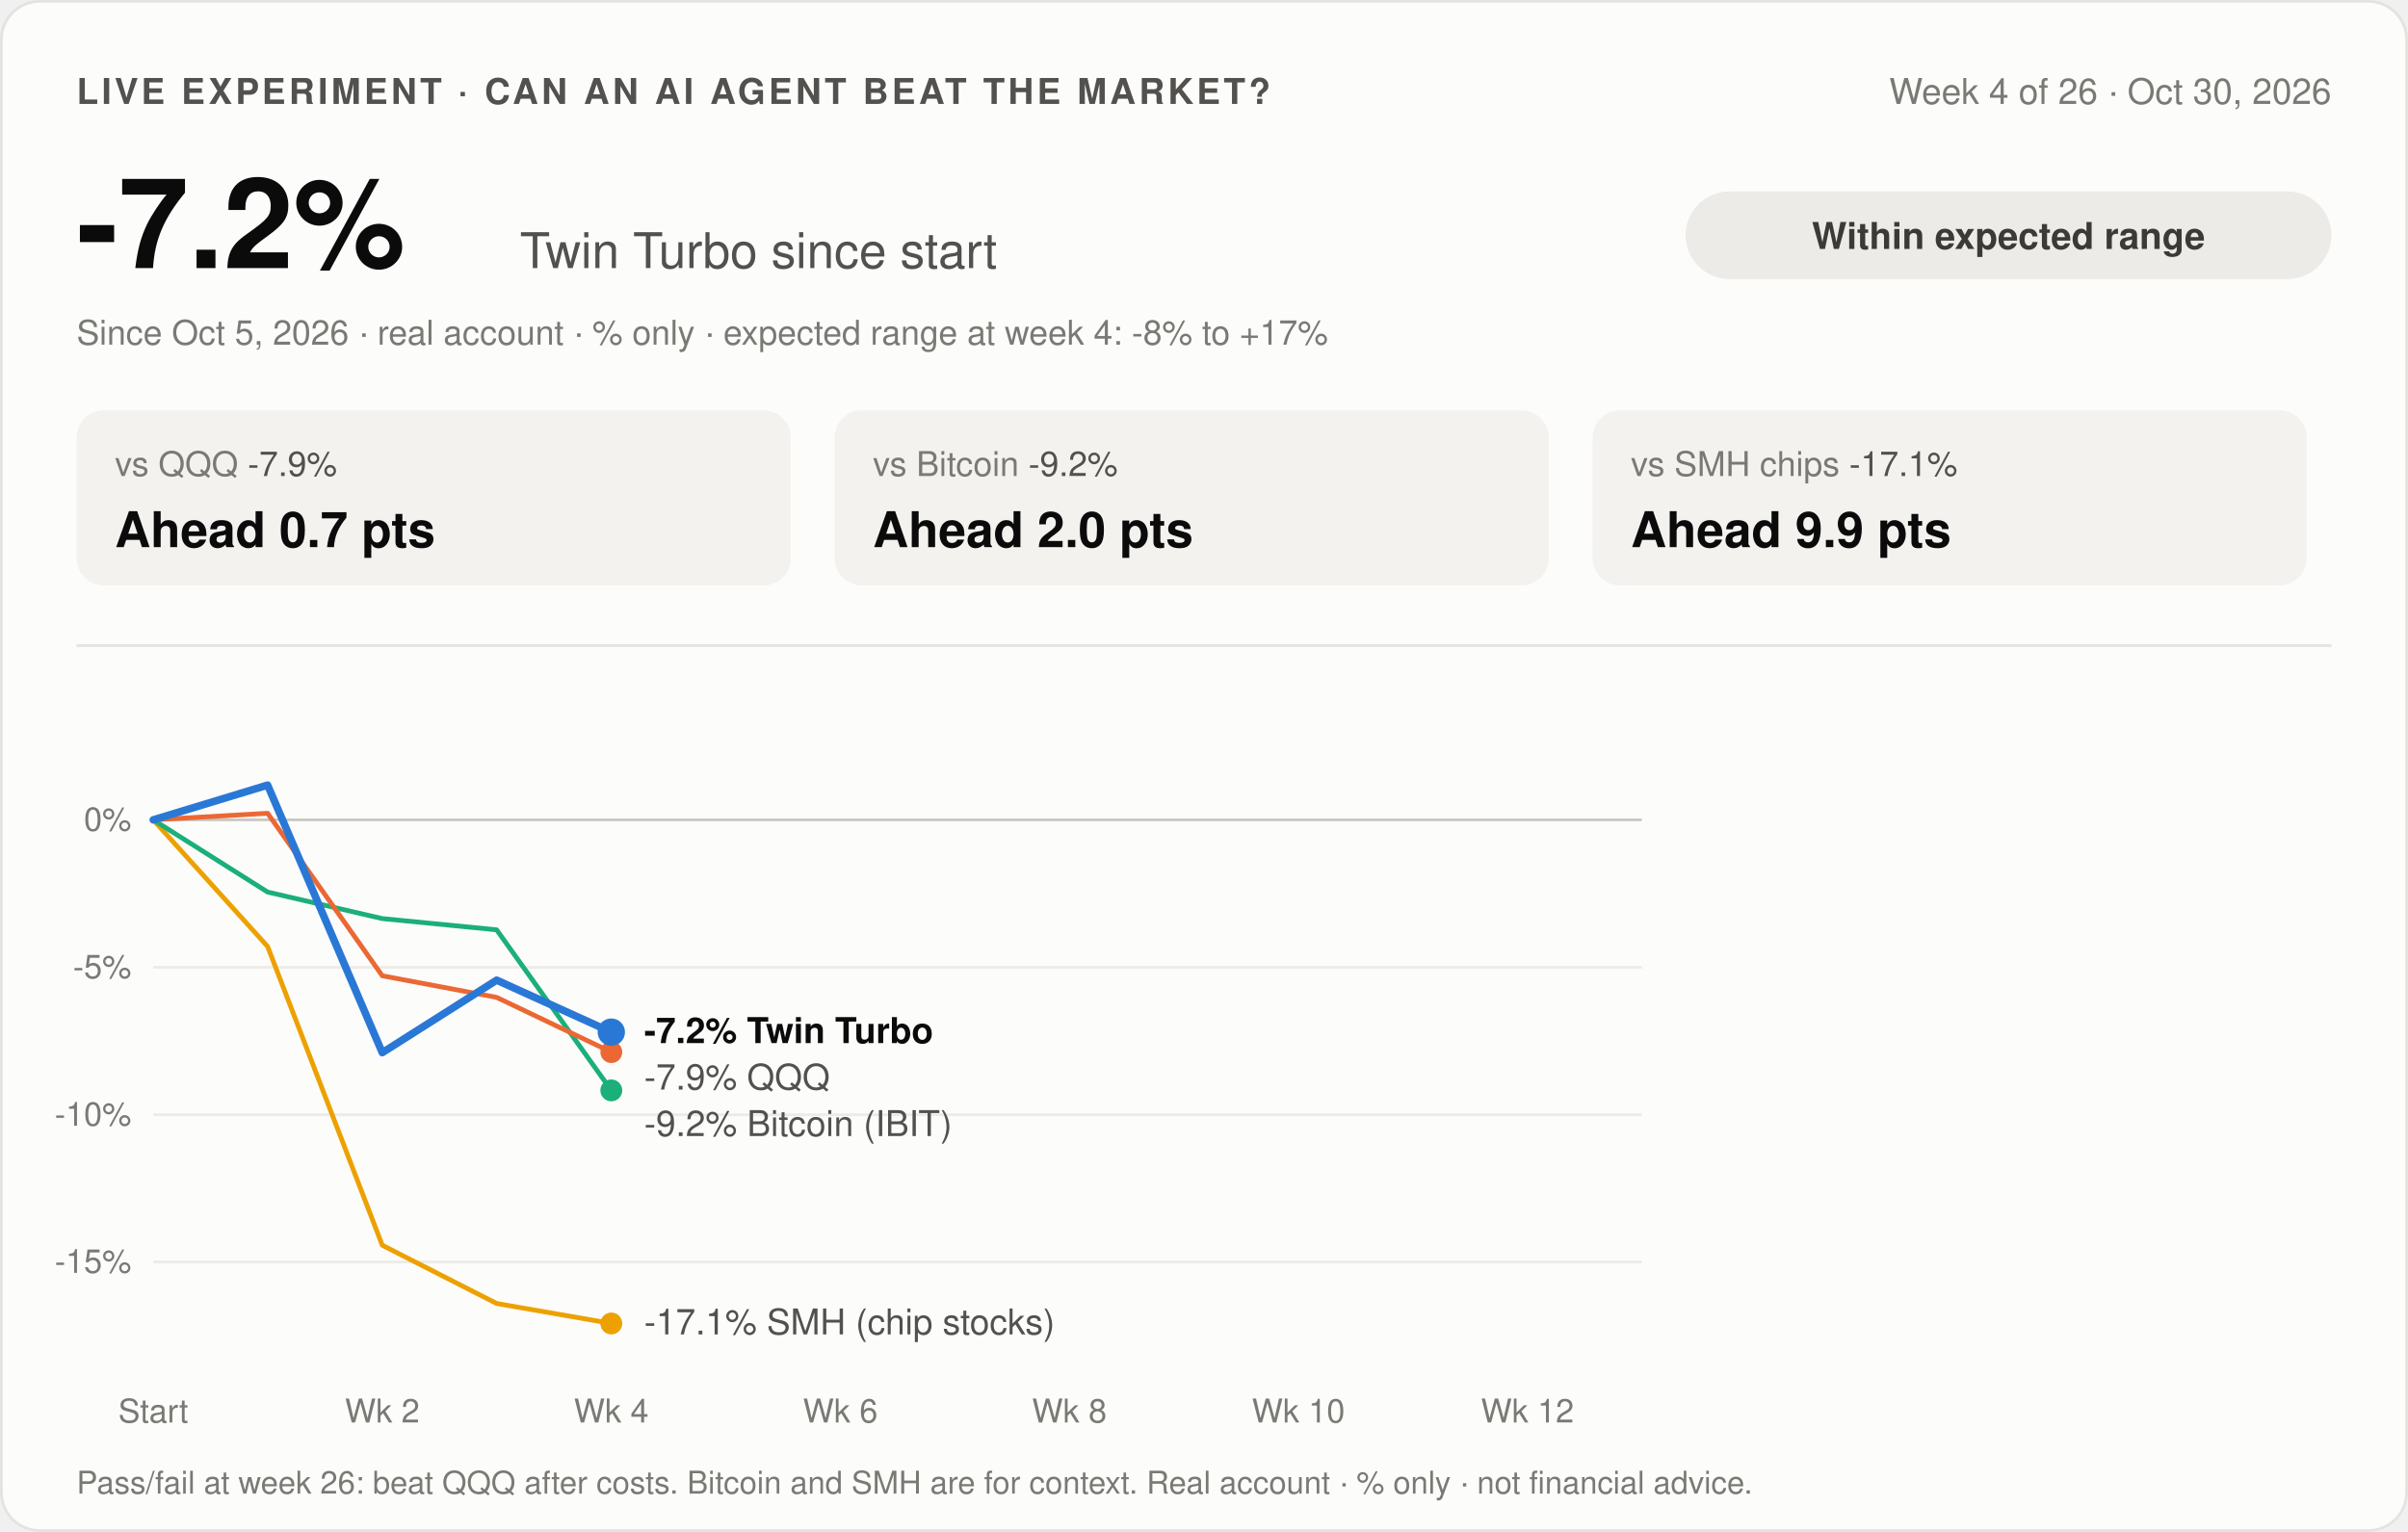
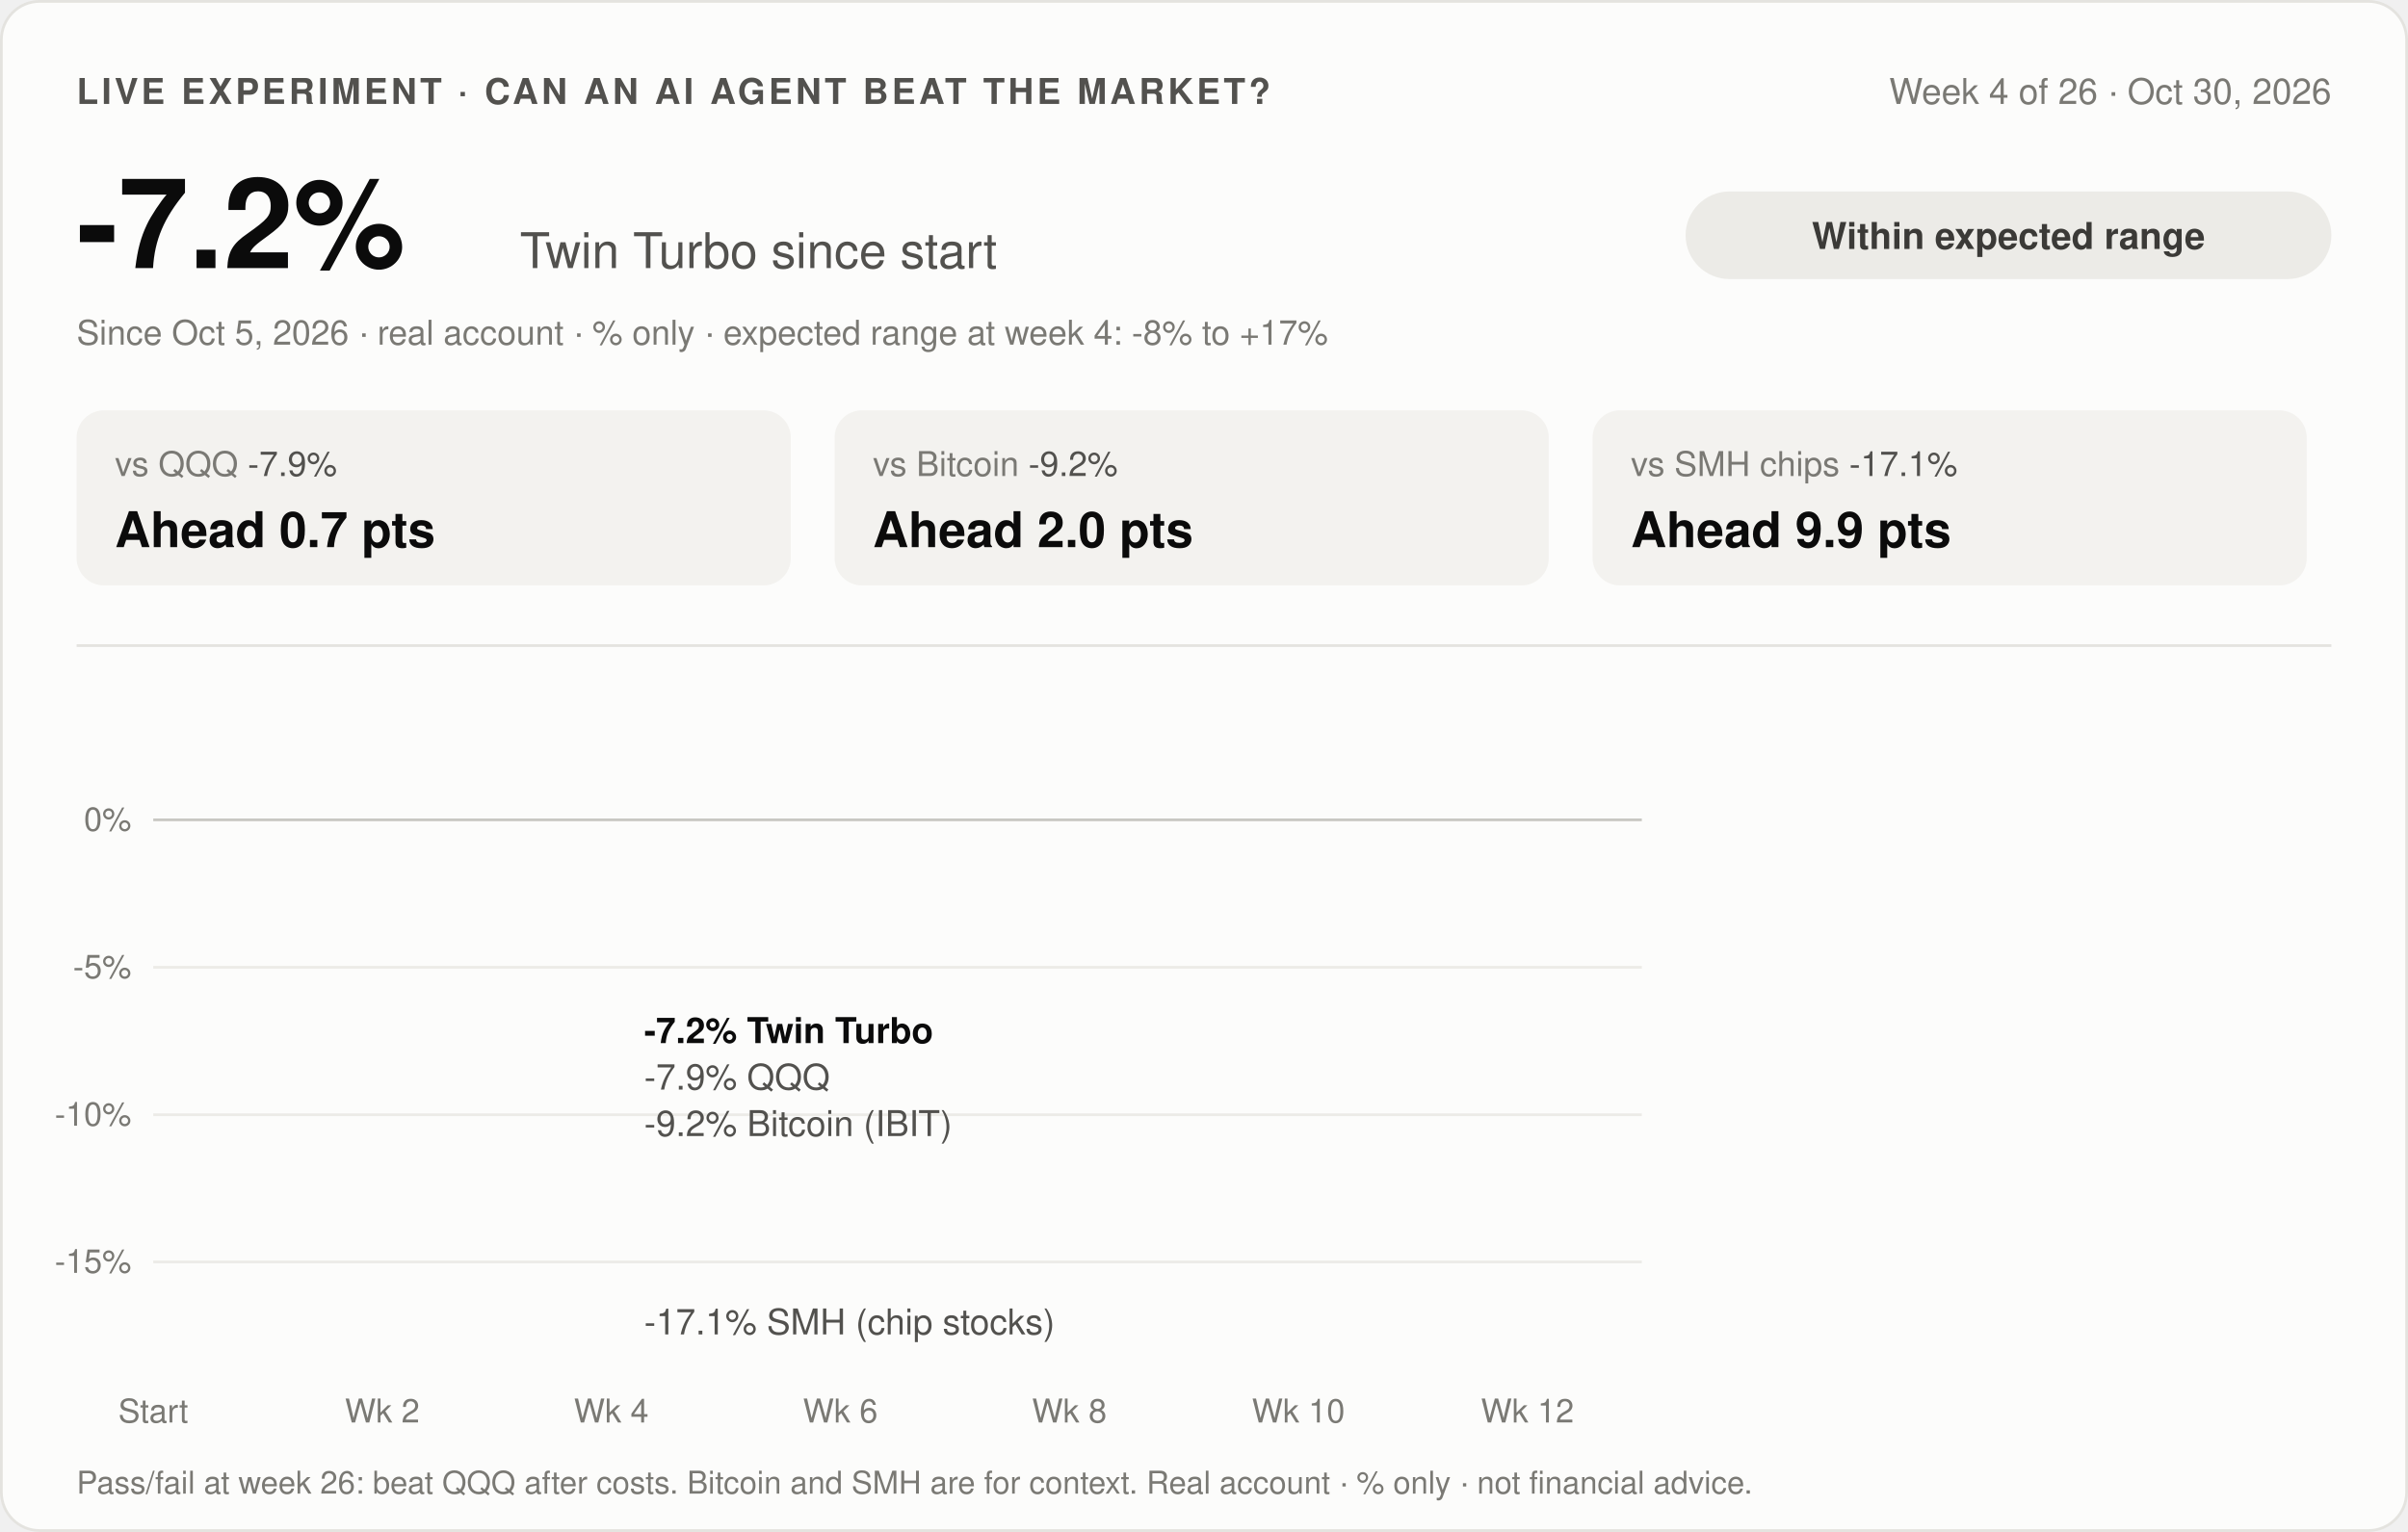
<svg xmlns="http://www.w3.org/2000/svg" viewBox="0 0 880 560" width="880" height="560" font-family="-apple-system,BlinkMacSystemFont,'Segoe UI',Helvetica,Arial,sans-serif">
  <style>
.bg{fill:#fcfcfb;stroke:#e4e3df} .t1{fill:#0b0b0b} .t2{fill:#52514e} .t3{fill:#7a7974} .chip{fill:#f3f2ef}
.grid{stroke:#ecebe7} .zero{stroke:#c9c8c3} .ax{fill:#7a7974;font-size:12px} .div{stroke:#e4e3df}
.s1{stroke:#2a78d6} .s2{stroke:#eb6834} .s3{stroke:#1baf7a} .s4{stroke:#eda100}
.s1f{fill:#2a78d6} .s2f{fill:#eb6834} .s3f{fill:#1baf7a} .s4f{fill:#eda100}
.pill{fill:#ecebe7} .pillt{fill:#3b3a37}
@media (prefers-color-scheme: dark){
.bg{fill:#1a1a19;stroke:#2e2e2c} .t1{fill:#fff} .t2{fill:#c3c2b7} .t3{fill:#9a998f} .chip{fill:#242423}
.grid{stroke:#2a2a28} .zero{stroke:#4a4a46} .ax{fill:#9a998f} .div{stroke:#2e2e2c}
.s1{stroke:#3987e5} .s2{stroke:#d95926} .s3{stroke:#199e70} .s4{stroke:#c98500}
.s1f{fill:#3987e5} .s2f{fill:#d95926} .s3f{fill:#199e70} .s4f{fill:#c98500}
.pill{fill:#2c2c2a} .pillt{fill:#e6e5df} }
- </style>
+ .draw{stroke-dasharray:2000;stroke-dashoffset:2000;animation:draw 2.4s ease-out .2s forwards}@keyframes draw{to{stroke-dashoffset:0}}.fade{opacity:0;animation:fade .5s ease-out 2.4s forwards}@keyframes fade{to{opacity:1}}@media (prefers-reduced-motion: reduce){.draw,.fade{animation:none;stroke-dashoffset:0;opacity:1}}</style>
  <rect x=".5" y=".5" width="879" height="559" rx="14" class="bg" />
  <text x="28" y="38" class="t2" font-size="13" font-weight="600" letter-spacing="1.2">LIVE EXPERIMENT · CAN AN AI AGENT BEAT THE MARKET?</text>
  <text x="852" y="38" class="t3" font-size="13" text-anchor="end">Week 4 of 26 · Oct 30, 2026</text>
  <text x="28" y="98" class="t1" font-size="46" font-weight="700">-7.2%</text>
  <text x="190" y="98" class="t2" font-size="18">Twin Turbo since start</text>
  <rect x="616" y="70" width="236" height="32" rx="16" class="pill" />
  <text x="734" y="91" class="pillt" font-size="13.5" font-weight="600" text-anchor="middle">Within expected range</text>
  <text x="28" y="126" class="t3" font-size="12.5">Since Oct 5, 2026 · real account · % only · expected range at week 4: -8% to +17%</text>
  <rect x="28" y="150" width="261" height="64" rx="10" class="chip" />
  <text x="42" y="174" class="t3" font-size="12.5">vs QQQ <tspan class="t2">-7.9%</tspan>
  </text>
  <text x="42" y="200" class="t1" font-size="18" font-weight="700">Ahead 0.7 pts</text>
  <rect x="305" y="150" width="261" height="64" rx="10" class="chip" />
  <text x="319" y="174" class="t3" font-size="12.5">vs Bitcoin <tspan class="t2">-9.2%</tspan>
  </text>
  <text x="319" y="200" class="t1" font-size="18" font-weight="700">Ahead 2.0 pts</text>
  <rect x="582" y="150" width="261" height="64" rx="10" class="chip" />
  <text x="596" y="174" class="t3" font-size="12.5">vs SMH chips <tspan class="t2">-17.1%</tspan>
  </text>
  <text x="596" y="200" class="t1" font-size="18" font-weight="700">Ahead 9.9 pts</text>
  <line x1="28" x2="852" y1="236" y2="236" class="div" />
  <line x1="56" x2="600" y1="461.3" y2="461.3" class="grid" />
  <text x="48" y="465.3" class="ax" text-anchor="end">-15%</text>
  <line x1="56" x2="600" y1="407.5" y2="407.5" class="grid" />
  <text x="48" y="411.5" class="ax" text-anchor="end">-10%</text>
  <line x1="56" x2="600" y1="353.6" y2="353.6" class="grid" />
  <text x="48" y="357.6" class="ax" text-anchor="end">-5%</text>
  <line x1="56" x2="600" y1="299.7" y2="299.7" class="zero" />
  <text x="48" y="303.7" class="ax" text-anchor="end">0%</text>
  <text x="56.0" y="520" class="ax" text-anchor="middle">Start</text>
  <text x="139.7" y="520" class="ax" text-anchor="middle">Wk 2</text>
  <text x="223.4" y="520" class="ax" text-anchor="middle">Wk 4</text>
  <text x="307.1" y="520" class="ax" text-anchor="middle">Wk 6</text>
  <text x="390.8" y="520" class="ax" text-anchor="middle">Wk 8</text>
  <text x="474.5" y="520" class="ax" text-anchor="middle">Wk 10</text>
  <text x="558.2" y="520" class="ax" text-anchor="middle">Wk 12</text>
-   <path d="M56.0,299.7 L97.8,346.0 L139.7,455.2 L181.5,476.5 L223.4,483.8" fill="none" stroke-width="1.75" class="s4" stroke-linejoin="round" stroke-linecap="round" />
-   <circle cx="223.4" cy="483.8" r="4" class="s4f" />
-   <path d="M56.0,299.7 L97.8,326.1 L139.7,335.8 L181.5,339.9 L223.4,398.6" fill="none" stroke-width="1.75" class="s3" stroke-linejoin="round" stroke-linecap="round" />
-   <circle cx="223.4" cy="398.6" r="4" class="s3f" />
-   <path d="M56.0,299.7 L97.8,297.3 L139.7,356.7 L181.5,364.6 L223.4,384.6" fill="none" stroke-width="1.75" class="s2" stroke-linejoin="round" stroke-linecap="round" />
-   <circle cx="223.4" cy="384.6" r="4" class="s2f" />
-   <path d="M56.0,299.7 L97.8,287.0 L139.7,384.8 L181.5,358.3 L223.4,377.3" fill="none" stroke-width="2.75" class="s1" stroke-linejoin="round" stroke-linecap="round" />
-   <circle cx="223.4" cy="377.3" r="5" class="s1f" />
+   <path d="M56.0,299.7 L97.8,346.0 L139.7,455.2 L181.5,476.5 L223.4,483.8" fill="none" stroke-width="1.75" class="s4 draw" stroke-linejoin="round" stroke-linecap="round" />
+   <circle cx="223.4" cy="483.8" r="4" class="s4f fade" />
+   <path d="M56.0,299.7 L97.8,326.1 L139.7,335.8 L181.5,339.9 L223.4,398.6" fill="none" stroke-width="1.75" class="s3 draw" stroke-linejoin="round" stroke-linecap="round" />
+   <circle cx="223.4" cy="398.6" r="4" class="s3f fade" />
+   <path d="M56.0,299.7 L97.8,297.3 L139.7,356.7 L181.5,364.6 L223.4,384.6" fill="none" stroke-width="1.75" class="s2 draw" stroke-linejoin="round" stroke-linecap="round" />
+   <circle cx="223.4" cy="384.6" r="4" class="s2f fade" />
+   <path d="M56.0,299.7 L97.8,287.0 L139.7,384.8 L181.5,358.3 L223.4,377.3" fill="none" stroke-width="2.75" class="s1 draw" stroke-linejoin="round" stroke-linecap="round" />
+   <circle cx="223.4" cy="377.3" r="5" class="s1f fade" />
  <text x="235.4" y="381.3" class="t1" font-size="13" font-weight="700">-7.2%  Twin Turbo</text>
  <text x="235.4" y="398.3" class="t2" font-size="13">-7.9%  QQQ</text>
  <text x="235.4" y="415.3" class="t2" font-size="13">-9.2%  Bitcoin (IBIT)</text>
  <text x="235.4" y="487.8" class="t2" font-size="13">-17.1%  SMH (chip stocks)</text>
  <text x="28" y="546" class="t3" font-size="11.5">Pass/fail at week 26: beat QQQ after costs. Bitcoin and SMH are for context. Real account · % only · not financial advice.</text>
</svg>
